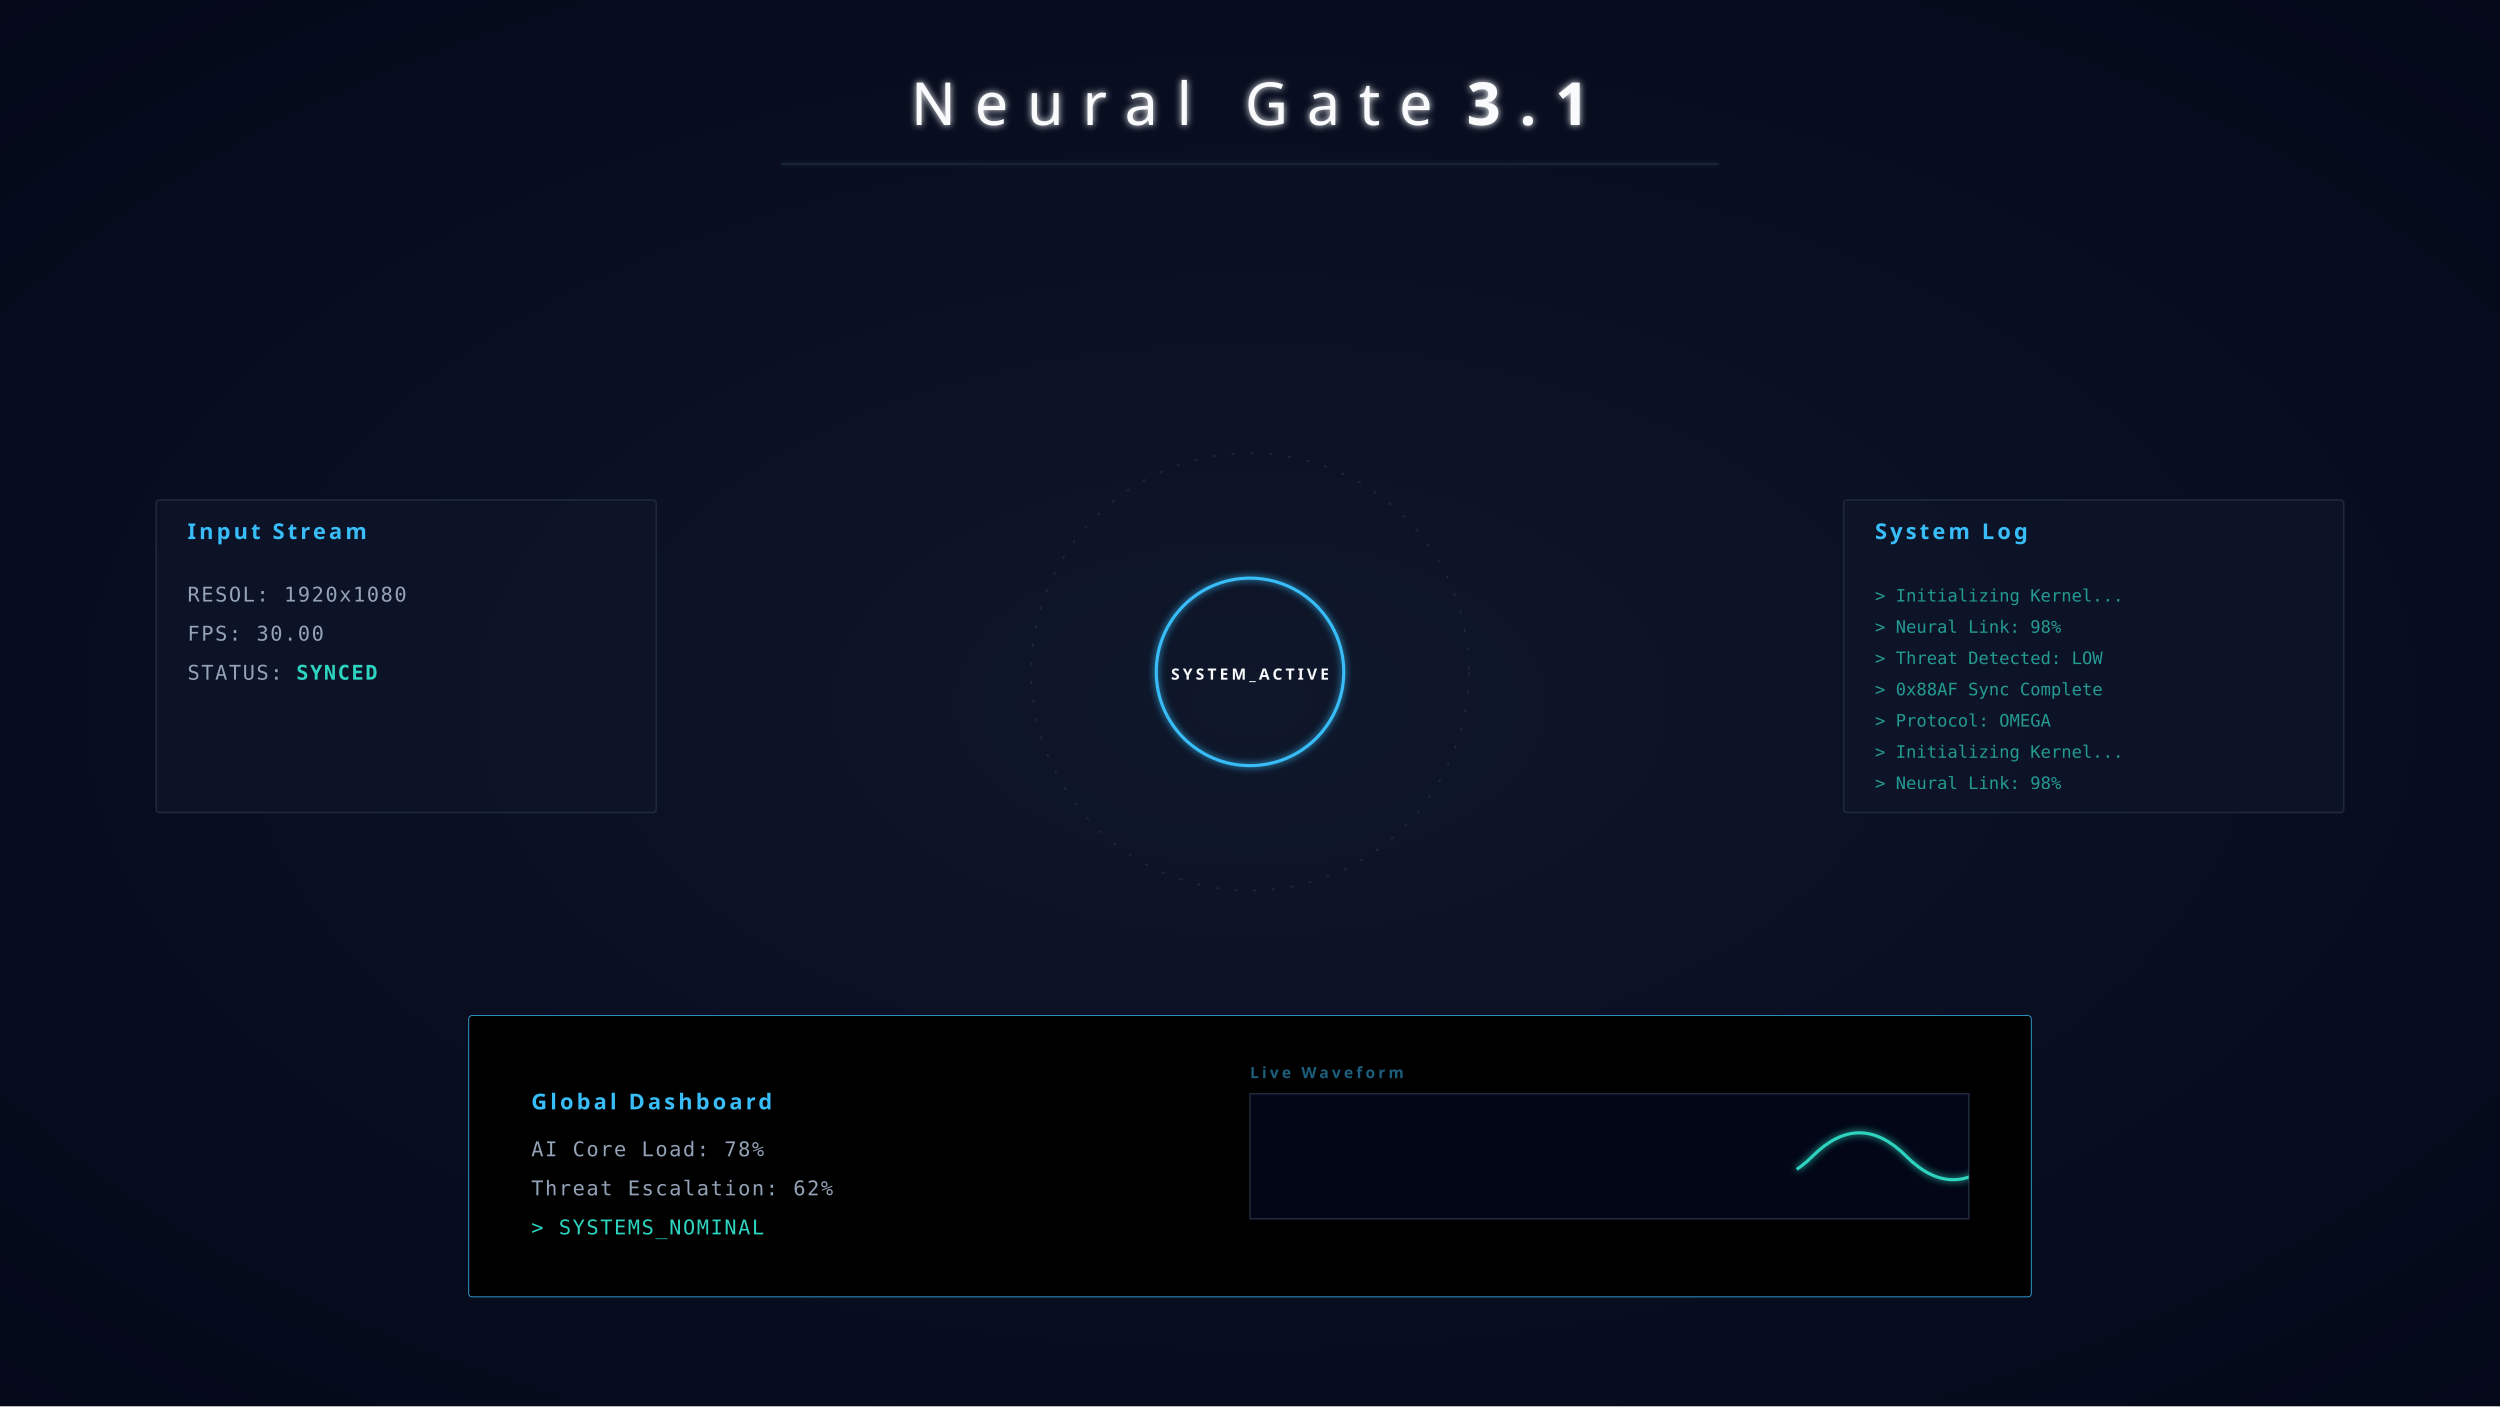
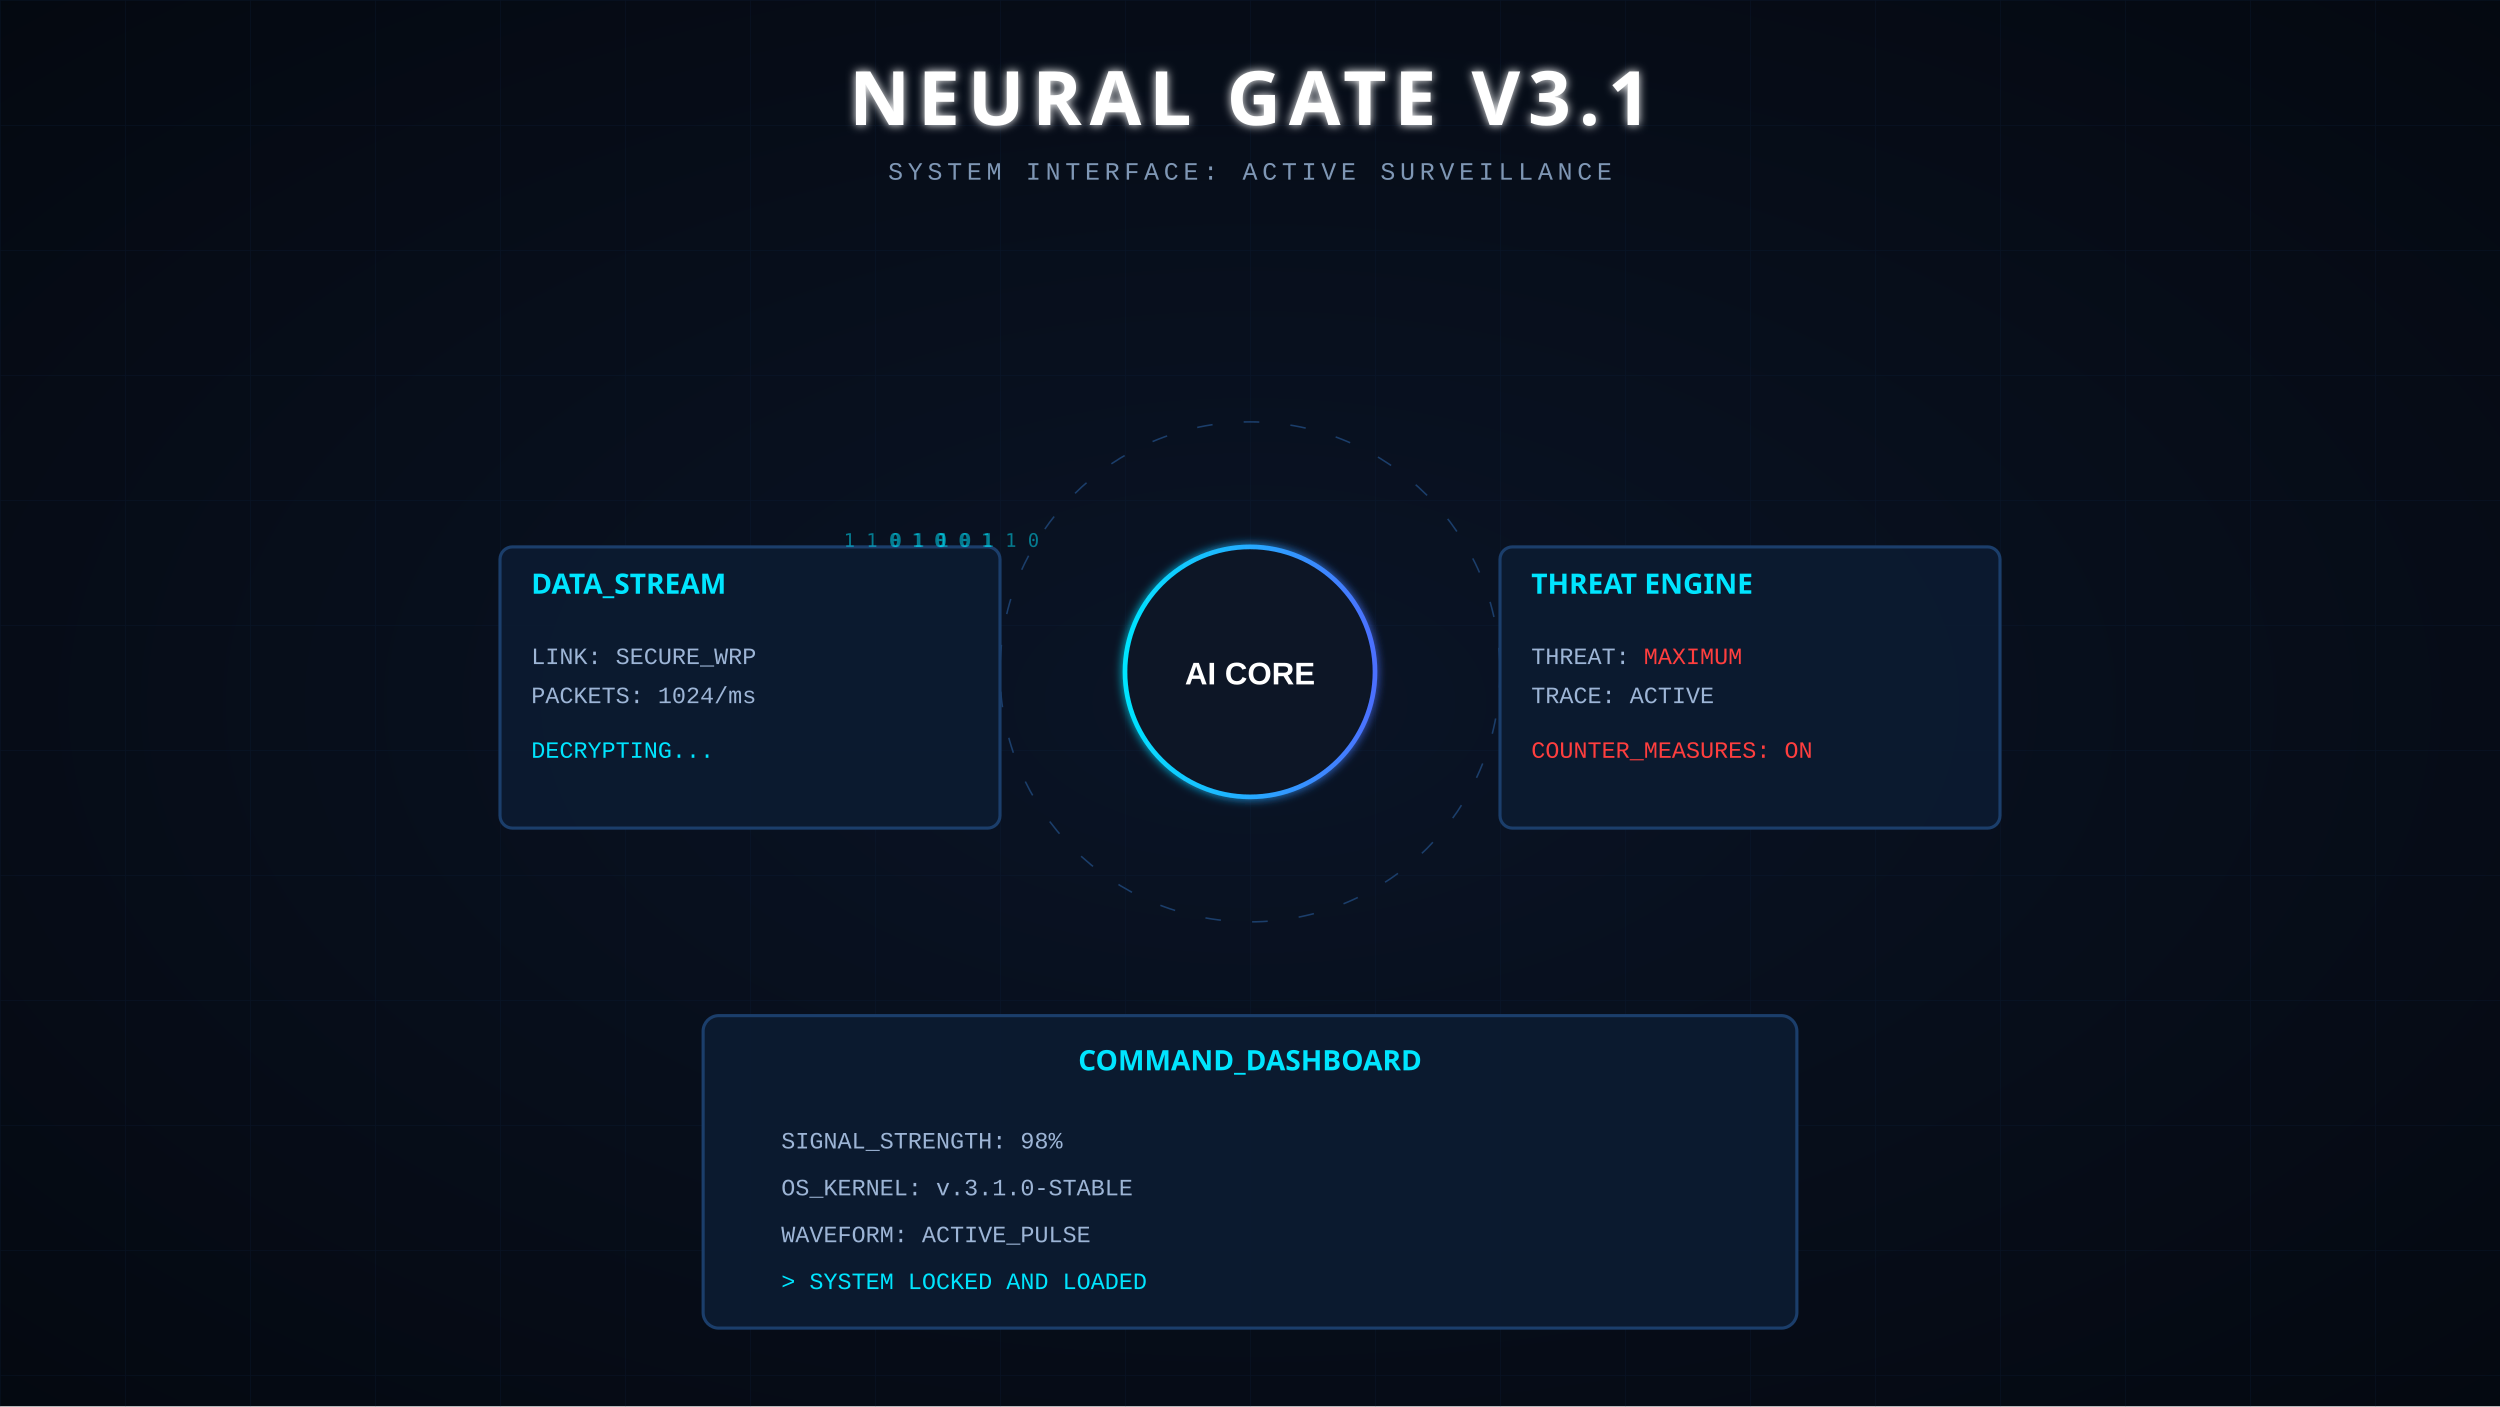
<svg xmlns="http://www.w3.org/2000/svg" viewBox="0 0 1600 900" width="100%">
  <defs>
-     <radialGradient id="bgGrad" cx="50%" cy="50%" r="80%">
-       <stop offset="0%" stop-color="#0F172A" />
-       <stop offset="100%" stop-color="#020617" />
+     <radialGradient id="bgGrad" cx="50%" cy="50%" r="75%">
+       <stop offset="0%" stop-color="#0A1426" />
+       <stop offset="100%" stop-color="#04080F" />
    </radialGradient>
-     <filter id="softGlow" x="-20%" y="-20%" width="140%" height="140%">
-       <feGaussianBlur stdDeviation="2.5" result="blur" />
+     <pattern id="grid" width="80" height="80" patternUnits="userSpaceOnUse">
+       <path d="M80 0 L0 0 0 80" fill="none" stroke="#0E233F" stroke-width="1" />
+     </pattern>
+     <linearGradient id="accent" x1="0%" y1="0%" x2="100%">
+       <stop offset="0%" stop-color="#00E5FF" />
+       <stop offset="100%" stop-color="#4C6FFF" />
+     </linearGradient>
+     <filter id="glow" x="-50%" y="-50%" width="200%" height="200%">
+       <feGaussianBlur stdDeviation="3" result="blur" />
      <feMerge>
        <feMergeNode in="blur" />
        <feMergeNode in="SourceGraphic" />
      </feMerge>
    </filter>
    <style>
-       /* High-end UI Typography */
-       .header { fill: #F8FAFC; font-family: sans-serif; font-weight: 300; letter-spacing: 12px; font-size: 38px; text-transform: uppercase; }
-       .label { fill: #38BDF8; font-family: sans-serif; font-weight: 700; font-size: 14px; letter-spacing: 2px; text-transform: uppercase; }
-       .data { fill: #94A3B8; font-family: monospace; font-size: 13px; letter-spacing: 1px; }
-       .highlight { fill: #2DD4BF; font-weight: bold; }
-       .log-line { fill: #2DD4BF; font-family: monospace; font-size: 11px; opacity: 0.7; }
+       .title { fill:#FFFFFF; font-size:48px; font-family: 'Segoe UI', Impact, sans-serif; font-weight:700; letter-spacing:5px; filter:url(#glow); }
+       .subtitle { fill:#7F97B5; font-size:16px; font-family: 'Courier New', monospace; letter-spacing:3px; }
+       .panel-title { fill:#00E5FF; font-size:18px; font-weight:700; font-family: 'Segoe UI', sans-serif; text-transform: uppercase; }
+       .panel-text { fill:#9DB5D6; font-size:15px; font-family: 'Consolas', 'Courier New', monospace; }
+       .matrix-text { fill:#00E5FF; font-size:12px; font-family: 'Consolas', monospace; opacity: 0.5; }
      
-       @keyframes scrollLog {
-         0% { transform: translateY(0); }
-         100% { transform: translateY(-100px); }
+       @keyframes matrixRain {
+         0% { transform: translateY(-50px); opacity: 0; }
+         50% { opacity: 1; }
+         100% { transform: translateY(150px); opacity: 0; }
      }
-       @keyframes pulseSignal {
-         0% { stroke-dashoffset: 400; }
-         100% { stroke-dashoffset: 0; }
+       
+       @keyframes signalFlow {
+         from { stroke-dashoffset: 1000; }
+         to { stroke-dashoffset: 0; }
      }
    </style>
  </defs>
  <rect width="1600" height="900" fill="url(#bgGrad)" />
-   <g transform="translate(800, 80)" filter="url(#softGlow)">
-     <text text-anchor="middle" class="header">Neural Gate <tspan font-weight="800">3.1</tspan>
-     </text>
-     <path d="M-300,25 L300,25" stroke="#1E293B" stroke-width="1" />
+   <rect width="1600" height="900" fill="url(#grid)" opacity="0.3" />
+   <g transform="translate(800, 80)">
+     <text text-anchor="middle" class="title">NEURAL GATE V3.1</text>
+     <text y="35" text-anchor="middle" class="subtitle">SYSTEM INTERFACE: ACTIVE SURVEILLANCE</text>
  </g>
  <g transform="translate(800,430)">
-     <circle r="140" fill="none" stroke="#1E293B" stroke-width="1" stroke-dasharray="2 10">
-       <animateTransform attributeName="transform" type="rotate" from="0" to="360" dur="60s" repeatCount="indefinite" />
+     <circle r="160" fill="none" stroke="#1B3E6B" stroke-width="1" stroke-dasharray="10 20">
+       <animateTransform attributeName="transform" type="rotate" from="0" to="360" dur="20s" repeatCount="indefinite" />
    </circle>
-     <circle r="60" fill="none" stroke="#38BDF8" stroke-width="2" filter="url(#softGlow)" />
-     <text y="5" text-anchor="middle" class="label" style="fill:#F8FAFC; font-size:10px">SYSTEM_ACTIVE</text>
+     <circle r="80" fill="#0B1728" stroke="url(#accent)" stroke-width="3" filter="url(#glow)" />
+     <text y="8" text-anchor="middle" fill="#FFFFFF" font-family="Arial" font-size="20" font-weight="bold">AI CORE</text>
  </g>
-   <g transform="translate(100,320)">
-     <rect width="320" height="200" rx="2" fill="rgba(15, 23, 42, 0.6)" stroke="#1E293B" stroke-width="1" />
-     <text x="20" y="25" class="label">Input Stream</text>
-     <g transform="translate(20, 65)">
-       <text y="0" class="data">RESOL: 1920x1080</text>
-       <text y="25" class="data">FPS: 30.00</text>
-       <text y="50" class="data">STATUS: <tspan class="highlight">SYNCED</tspan>
-       </text>
+   <g transform="translate(320,350)">
+     <rect width="320" height="180" rx="8" fill="rgba(12, 27, 49, 0.9)" stroke="#1B3E6B" stroke-width="2" />
+     <g clip-path="inset(40px 0px 0px 0px)">
+       <text x="280" y="0" class="matrix-text" style="animation: matrixRain 2s infinite linear;">1 0 1 1 0</text>
+       <text x="250" y="0" class="matrix-text" style="animation: matrixRain 3s infinite linear 0.5s;">0 1 0 0 1</text>
+       <text x="220" y="0" class="matrix-text" style="animation: matrixRain 1.5s infinite linear 1s;">1 1 0 1 0</text>
+     </g>
+     <text x="20" y="30" class="panel-title">DATA_STREAM</text>
+     <g transform="translate(20, 75)">
+       <text y="0" class="panel-text">LINK: SECURE_WRP</text>
+       <text y="25" class="panel-text">PACKETS: 1024/ms</text>
+       <text y="60" class="panel-text" style="fill:#00E5FF">DECRYPTING...</text>
    </g>
  </g>
-   <g transform="translate(1180,320)">
-     <rect width="320" height="200" rx="2" fill="rgba(15, 23, 42, 0.6)" stroke="#1E293B" stroke-width="1" />
-     <text x="20" y="25" class="label">System Log</text>
-     <svg x="20" y="45" width="280" height="140" viewBox="0 0 280 140">
-       <g style="animation: scrollLog 5s linear infinite;">
-         <text y="20" class="log-line">&gt; Initializing Kernel...</text>
-         <text y="40" class="log-line">&gt; Neural Link: 98%</text>
-         <text y="60" class="log-line">&gt; Threat Detected: LOW</text>
-         <text y="80" class="log-line">&gt; 0x88AF Sync Complete</text>
-         <text y="100" class="log-line">&gt; Protocol: OMEGA</text>
-         <text y="120" class="log-line">&gt; Initializing Kernel...</text>
-         <text y="140" class="log-line">&gt; Neural Link: 98%</text>
-       </g>
-     </svg>
-   </g>
-   <g transform="translate(300,650)">
-     <rect width="1000" height="180" rx="2" fill="rgba(15, 23, 42, 0.😎" stroke="#38BDF8" stroke-width="0.5" />
-     <g transform="translate(40, 60)">
-       <text y="0" class="label">Global Dashboard</text>
-       <text y="30" class="data">AI Core Load: 78%</text>
-       <text y="55" class="data">Threat Escalation: 62%</text>
-       <text y="80" class="data" style="fill:#2DD4BF">&gt; SYSTEMS_NOMINAL</text>
+   <g transform="translate(960,350)">
+     <rect width="320" height="180" rx="8" fill="rgba(12, 27, 49, 0.9)" stroke="#1B3E6B" stroke-width="2" />
+     <text x="20" y="30" class="panel-title">THREAT ENGINE</text>
+     <g transform="translate(20, 75)">
+       <text y="0" class="panel-text">THREAT: <tspan fill="#FF3E3E">MAXIMUM</tspan>
+       </text>
+       <text y="25" class="panel-text">TRACE: ACTIVE</text>
+       <text y="60" class="panel-text" style="fill:#FF3E3E">COUNTER_MEASURES: ON</text>
    </g>
-     <g transform="translate(500, 50)">
-       <text x="0" y="-10" class="label" style="font-size:10px; opacity:0.5">Live Waveform</text>
-       <rect width="460" height="80" fill="#020617" stroke="#1E293B" stroke-width="1" />
-       <svg x="0" y="0" width="460" height="80" viewBox="0 0 460 80">
-         <path d="M0,40 Q30,10 60,40 T120,40 T180,40 T240,40 T300,40 T360,40 T420,40 T480,40" fill="none" stroke="#2DD4BF" stroke-width="2" filter="url(#softGlow)" stroke-dasharray="400" stroke-dashoffset="400" style="animation: pulseSignal 2s linear infinite;" />
-       </svg>
+     <g transform="translate(240, 150) scale(1,-1)">
+       <rect x="0" y="0" width="10" fill="#FF3E3E">
+         <animate attributeName="height" values="20;80;20" dur="0.6s" repeatCount="indefinite" />
+       </rect>
+       <rect x="15" y="0" width="10" fill="#FF3E3E">
+         <animate attributeName="height" values="50;10;50" dur="0.8s" repeatCount="indefinite" />
+       </rect>
    </g>
  </g>
+   <g transform="translate(450,650)">
+     <rect width="700" height="200" rx="10" fill="rgba(12, 27, 49, 0.95)" stroke="#1B3E6B" stroke-width="2" />
+     <path fill="none" stroke="rgba(0, 229, 255, 0.3)" stroke-width="2" d="M0,150 L50,140 L100,160 L150,100 L200,140 L250,110 L300,150 L350,80 L400,140 L450,120 L500,160 L550,100 L600,140 L650,110 L700,150" stroke-dasharray="1000" stroke-dashoffset="1000" style="animation: signalFlow 10s linear infinite;">
+     </path>
+     <text x="350" y="35" text-anchor="middle" class="panel-title">COMMAND_DASHBOARD</text>
+     <g transform="translate(50, 85)">
+       <text y="0" class="panel-text">SIGNAL_STRENGTH: 98%</text>
+       <text y="30" class="panel-text">OS_KERNEL: v.3.1.0-STABLE</text>
+       <text y="60" class="panel-text">WAVEFORM: ACTIVE_PULSE</text>
+       <text y="90" class="panel-text" style="fill:#00E5FF">&gt; SYSTEM LOCKED AND LOADED</text>
+     </g>
+   </g>
+   <path d="M640,440 L715,440" stroke="url(#accent)" stroke-width="2" stroke-dasharray="5 5">
+     <animate attributeName="stroke-dashoffset" from="0" to="-20" dur="1s" repeatCount="indefinite" />
+   </path>
+   <path d="M885,440 L960,440" stroke="url(#accent)" stroke-width="2" stroke-dasharray="5 5">
+     <animate attributeName="stroke-dashoffset" from="0" to="-20" dur="1s" repeatCount="indefinite" />
+   </path>
</svg>
